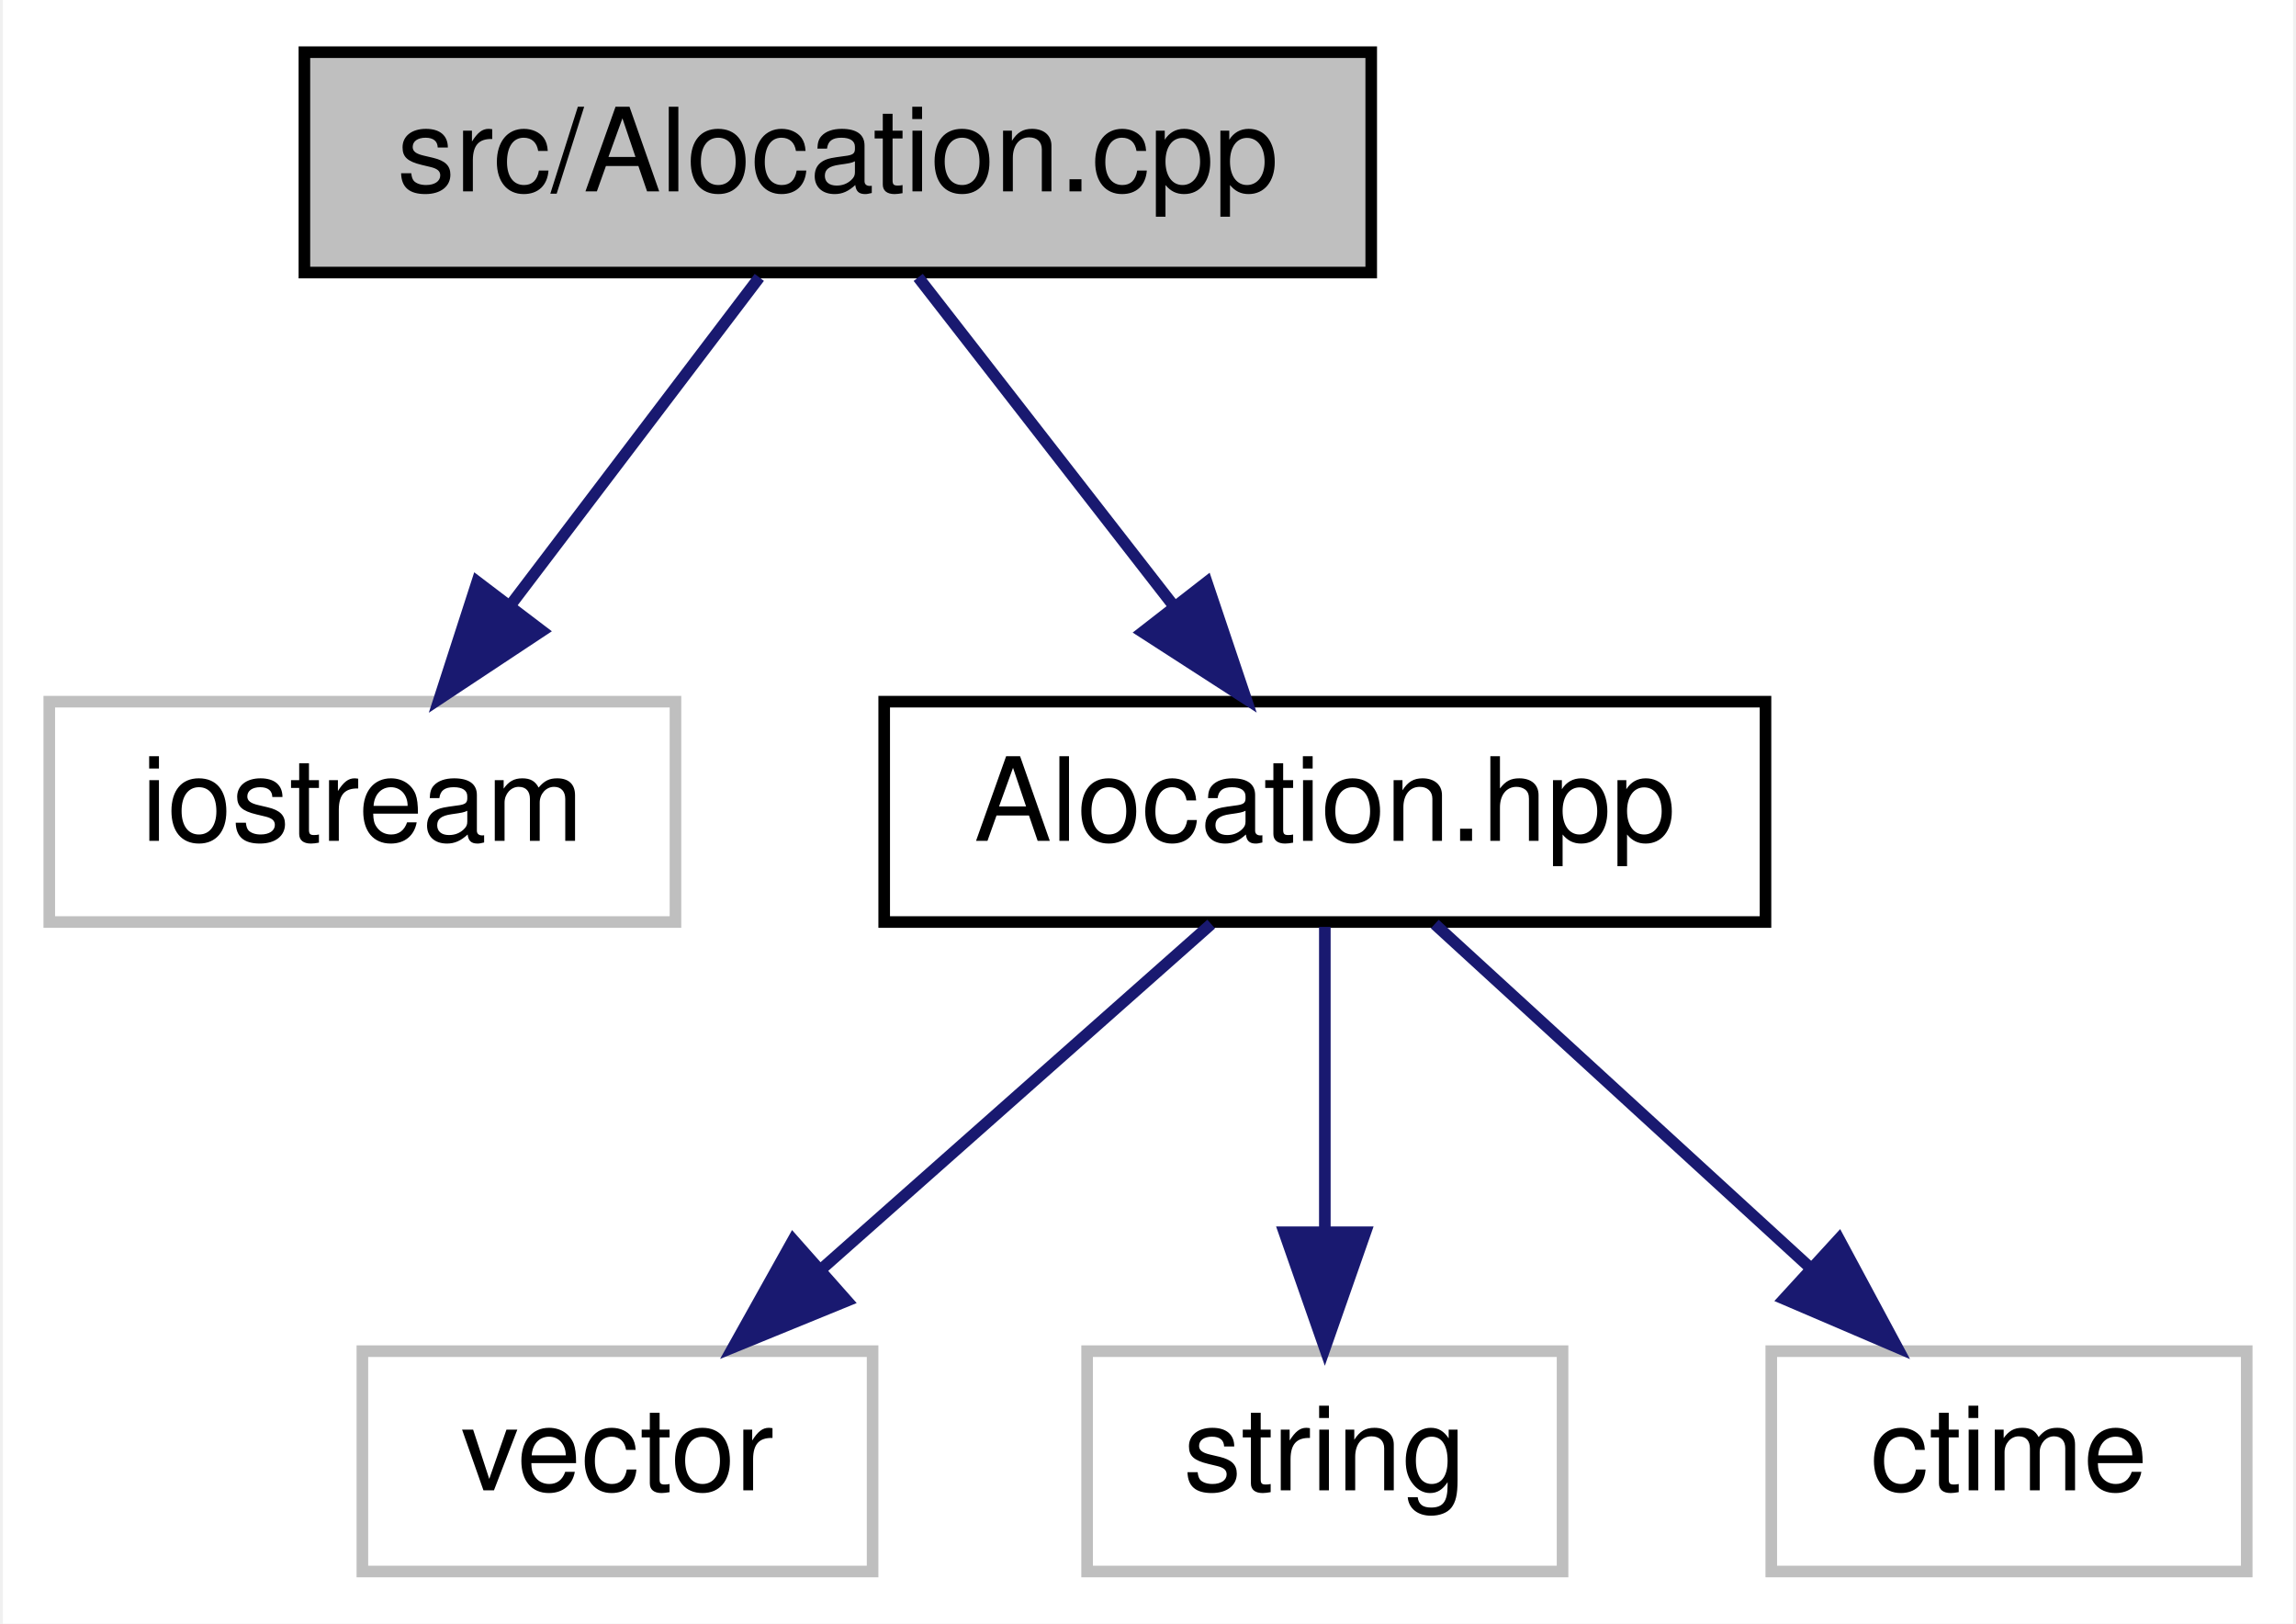
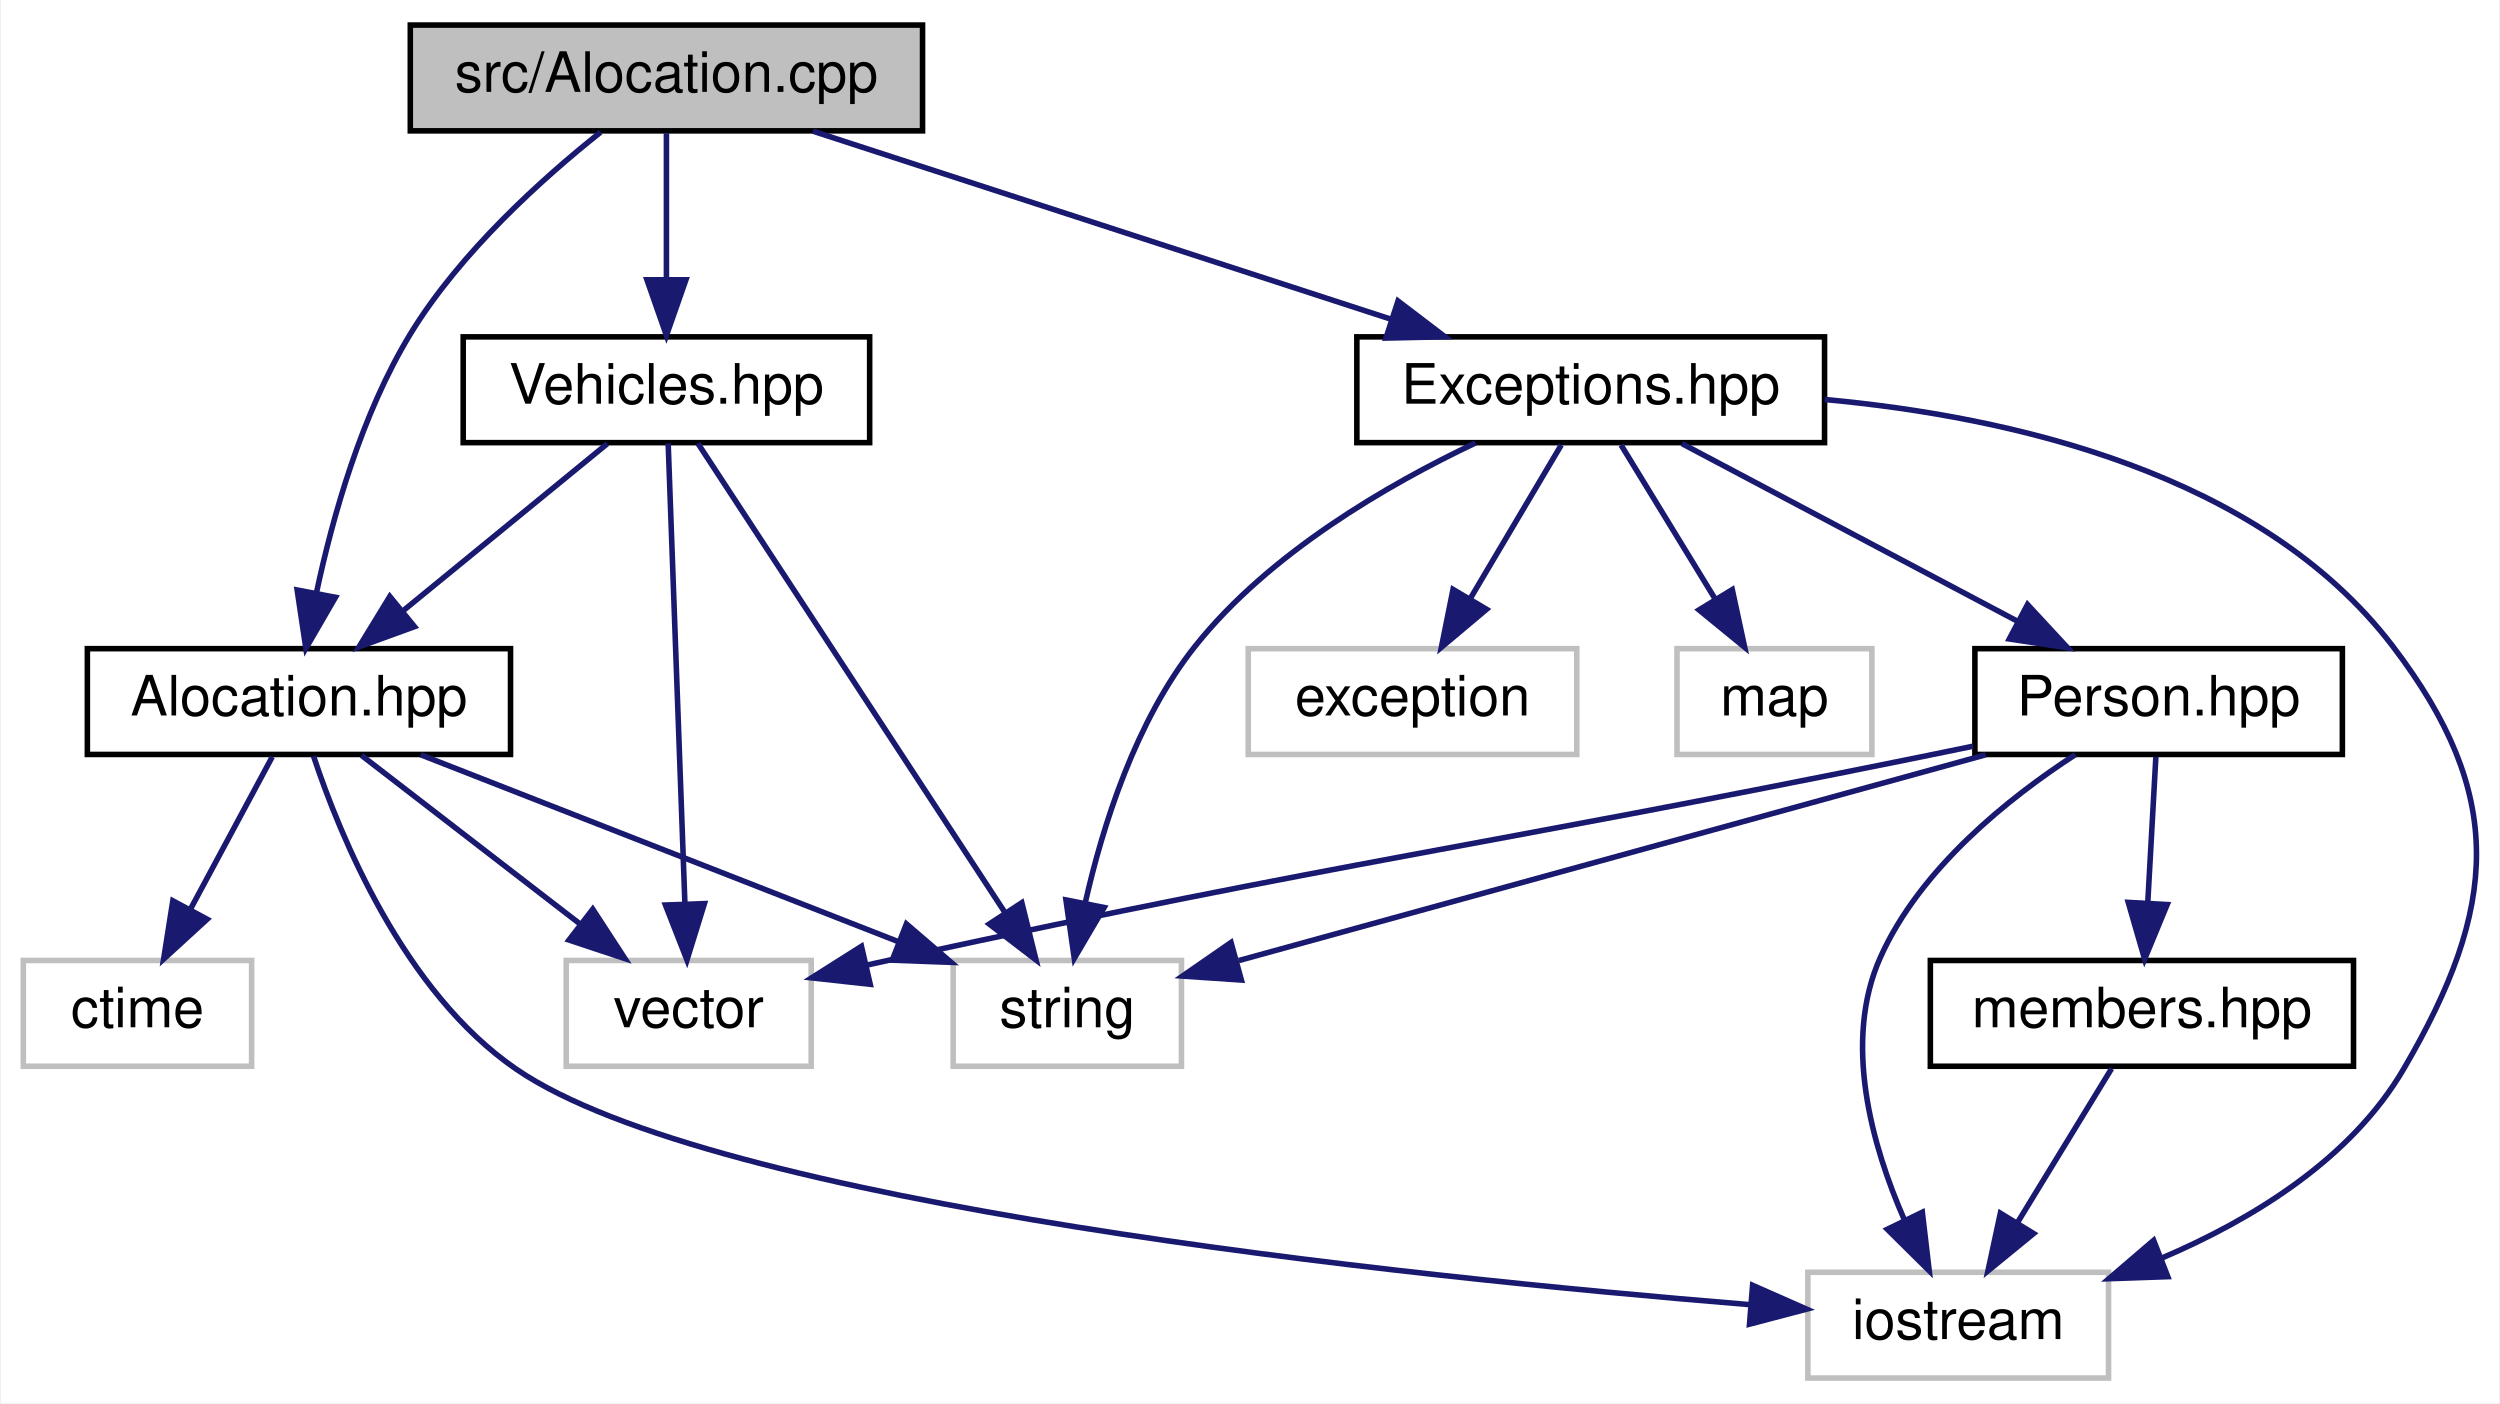
- <svg xmlns="http://www.w3.org/2000/svg" xmlns:xlink="http://www.w3.org/1999/xlink" width="198pt" height="140pt" viewBox="0.00 0.00 197.50 140.00">
-   <g id="graph0" class="graph" transform="scale(1 1) rotate(0) translate(4 136)">
-     <polygon fill="white" stroke="none" points="-4,4 -4,-136 193.5,-136 193.5,4 -4,4" />
+ <svg xmlns="http://www.w3.org/2000/svg" xmlns:xlink="http://www.w3.org/1999/xlink" width="449pt" height="252pt" viewBox="0.00 0.00 448.62 252.00">
+   <g id="graph0" class="graph" transform="scale(1 1) rotate(0) translate(4 248)">
+     <polygon fill="white" stroke="none" points="-4,4 -4,-248 444.619,-248 444.619,4 -4,4" />
    <g id="node1" class="node">
      <g id="a_node1">
        <a xlink:title=" ">
-           <polygon fill="#bfbfbf" stroke="black" points="22,-112.5 22,-131.5 114,-131.5 114,-112.5 22,-112.5" />
-           <text text-anchor="middle" x="68" y="-119.5" font-family="Helvetica,sans-Serif" font-size="10.00">src/Alocation.cpp</text>
+           <polygon fill="#bfbfbf" stroke="black" points="69.5,-224.5 69.5,-243.5 161.5,-243.5 161.5,-224.5 69.5,-224.5" />
+           <text text-anchor="middle" x="115.5" y="-231.5" font-family="Helvetica,sans-Serif" font-size="10.00">src/Alocation.cpp</text>
        </a>
      </g>
    </g>
    <g id="node2" class="node">
      <g id="a_node2">
-         <a xlink:title=" ">
-           <polygon fill="white" stroke="#bfbfbf" points="0,-56.5 0,-75.5 54,-75.5 54,-56.5 0,-56.5" />
-           <text text-anchor="middle" x="27" y="-63.5" font-family="Helvetica,sans-Serif" font-size="10.00">iostream</text>
+         <a xlink:href="../../dc/de3/_alocation_8hpp.html" target="_top" xlink:title=" ">
+           <polygon fill="white" stroke="black" points="11.5,-112.5 11.5,-131.5 87.5,-131.5 87.5,-112.5 11.5,-112.5" />
+           <text text-anchor="middle" x="49.5" y="-119.5" font-family="Helvetica,sans-Serif" font-size="10.00">Alocation.hpp</text>
        </a>
      </g>
    </g>
    <g id="edge1" class="edge">
-       <path fill="none" stroke="midnightblue" d="M61.23,-112.083C55.438,-104.455 46.941,-93.264 39.862,-83.941" />
-       <polygon fill="midnightblue" stroke="midnightblue" points="42.479,-81.599 33.644,-75.751 36.904,-85.832 42.479,-81.599" />
+       <path fill="none" stroke="midnightblue" d="M103.676,-224.258C93.283,-215.991 78.455,-202.691 69.5,-188 60.762,-173.666 55.56,-155.202 52.663,-141.619" />
+       <polygon fill="midnightblue" stroke="midnightblue" points="56.055,-140.722 50.744,-131.554 49.179,-142.033 56.055,-140.722" />
+     </g>
+     <g id="node7" class="node">
+       <g id="a_node7">
+         <a xlink:href="../../d4/d2b/_vehicles_8hpp.html" target="_top" xlink:title=" ">
+           <polygon fill="white" stroke="black" points="79,-168.5 79,-187.5 152,-187.5 152,-168.5 79,-168.5" />
+           <text text-anchor="middle" x="115.5" y="-175.5" font-family="Helvetica,sans-Serif" font-size="10.00">Vehicles.hpp</text>
+         </a>
+       </g>
+     </g>
+     <g id="edge6" class="edge">
+       <path fill="none" stroke="midnightblue" d="M115.5,-224.083C115.5,-217.006 115.5,-206.861 115.5,-197.986" />
+       <polygon fill="midnightblue" stroke="midnightblue" points="119,-197.751 115.5,-187.751 112,-197.751 119,-197.751" />
+     </g>
+     <g id="node8" class="node">
+       <g id="a_node8">
+         <a xlink:href="../../de/d24/_exceptions_8hpp.html" target="_top" xlink:title=" ">
+           <polygon fill="white" stroke="black" points="239.5,-168.5 239.5,-187.5 323.5,-187.5 323.5,-168.5 239.5,-168.5" />
+           <text text-anchor="middle" x="281.5" y="-175.5" font-family="Helvetica,sans-Serif" font-size="10.00">Exceptions.hpp</text>
+         </a>
+       </g>
+     </g>
+     <g id="edge10" class="edge">
+       <path fill="none" stroke="midnightblue" d="M141.803,-224.444C169.851,-215.32 214.444,-200.813 245.684,-190.651" />
+       <polygon fill="midnightblue" stroke="midnightblue" points="246.893,-193.938 255.32,-187.516 244.728,-187.282 246.893,-193.938" />
    </g>
    <g id="node3" class="node">
      <g id="a_node3">
-         <a xlink:href="../../dc/de3/_alocation_8hpp.html" target="_top" xlink:title=" ">
-           <polygon fill="white" stroke="black" points="72,-56.5 72,-75.5 148,-75.5 148,-56.5 72,-56.5" />
-           <text text-anchor="middle" x="110" y="-63.5" font-family="Helvetica,sans-Serif" font-size="10.00">Alocation.hpp</text>
+         <a xlink:title=" ">
+           <polygon fill="white" stroke="#bfbfbf" points="320.5,-0.5 320.5,-19.5 374.5,-19.5 374.5,-0.5 320.5,-0.5" />
+           <text text-anchor="middle" x="347.5" y="-7.5" font-family="Helvetica,sans-Serif" font-size="10.00">iostream</text>
        </a>
      </g>
    </g>
    <g id="edge2" class="edge">
-       <path fill="none" stroke="midnightblue" d="M74.935,-112.083C80.929,-104.377 89.752,-93.033 97.048,-83.653" />
-       <polygon fill="midnightblue" stroke="midnightblue" points="99.817,-85.793 103.194,-75.751 94.291,-81.496 99.817,-85.793" />
+       <path fill="none" stroke="midnightblue" d="M52.125,-112.184C56.873,-97.885 68.314,-69.846 88.5,-56 123.9,-31.719 247.129,-18.824 309.992,-13.692" />
+       <polygon fill="midnightblue" stroke="midnightblue" points="310.574,-17.157 320.267,-12.879 310.022,-10.179 310.574,-17.157" />
    </g>
    <g id="node4" class="node">
      <g id="a_node4">
        <a xlink:title=" ">
-           <polygon fill="white" stroke="#bfbfbf" points="27,-0.5 27,-19.5 71,-19.5 71,-0.5 27,-0.5" />
-           <text text-anchor="middle" x="49" y="-7.5" font-family="Helvetica,sans-Serif" font-size="10.00">vector</text>
+           <polygon fill="white" stroke="#bfbfbf" points="97.5,-56.5 97.5,-75.5 141.5,-75.5 141.5,-56.5 97.5,-56.5" />
+           <text text-anchor="middle" x="119.5" y="-63.5" font-family="Helvetica,sans-Serif" font-size="10.00">vector</text>
        </a>
      </g>
    </g>
    <g id="edge3" class="edge">
-       <path fill="none" stroke="midnightblue" d="M100.199,-56.324C91.182,-48.341 77.594,-36.313 66.682,-26.653" />
-       <polygon fill="midnightblue" stroke="midnightblue" points="68.787,-23.842 58.979,-19.834 64.147,-29.083 68.787,-23.842" />
+       <path fill="none" stroke="midnightblue" d="M60.747,-112.324C71.297,-104.185 87.301,-91.84 99.942,-82.087" />
+       <polygon fill="midnightblue" stroke="midnightblue" points="102.269,-84.713 108.049,-75.834 97.993,-79.171 102.269,-84.713" />
    </g>
    <g id="node5" class="node">
      <g id="a_node5">
        <a xlink:title=" ">
-           <polygon fill="white" stroke="#bfbfbf" points="89.5,-0.5 89.5,-19.5 130.5,-19.5 130.5,-0.5 89.5,-0.5" />
-           <text text-anchor="middle" x="110" y="-7.5" font-family="Helvetica,sans-Serif" font-size="10.00">string</text>
+           <polygon fill="white" stroke="#bfbfbf" points="167,-56.5 167,-75.5 208,-75.5 208,-56.5 167,-56.5" />
+           <text text-anchor="middle" x="187.5" y="-63.5" font-family="Helvetica,sans-Serif" font-size="10.00">string</text>
        </a>
      </g>
    </g>
    <g id="edge4" class="edge">
-       <path fill="none" stroke="midnightblue" d="M110,-56.083C110,-49.006 110,-38.861 110,-29.986" />
-       <polygon fill="midnightblue" stroke="midnightblue" points="113.5,-29.751 110,-19.751 106.5,-29.751 113.5,-29.751" />
+       <path fill="none" stroke="midnightblue" d="M71.367,-112.444C94.549,-103.372 131.329,-88.98 157.276,-78.827" />
+       <polygon fill="midnightblue" stroke="midnightblue" points="158.602,-82.066 166.639,-75.163 156.051,-75.548 158.602,-82.066" />
    </g>
    <g id="node6" class="node">
      <g id="a_node6">
        <a xlink:title=" ">
-           <polygon fill="white" stroke="#bfbfbf" points="148.5,-0.5 148.5,-19.5 189.5,-19.5 189.5,-0.5 148.5,-0.5" />
-           <text text-anchor="middle" x="169" y="-7.5" font-family="Helvetica,sans-Serif" font-size="10.00">ctime</text>
+           <polygon fill="white" stroke="#bfbfbf" points="0,-56.5 0,-75.5 41,-75.5 41,-56.5 0,-56.5" />
+           <text text-anchor="middle" x="20.5" y="-63.5" font-family="Helvetica,sans-Serif" font-size="10.00">ctime</text>
        </a>
      </g>
    </g>
    <g id="edge5" class="edge">
-       <path fill="none" stroke="midnightblue" d="M119.479,-56.324C128.201,-48.341 141.343,-36.313 151.898,-26.653" />
-       <polygon fill="midnightblue" stroke="midnightblue" points="154.334,-29.167 159.348,-19.834 149.608,-24.004 154.334,-29.167" />
+       <path fill="none" stroke="midnightblue" d="M44.711,-112.083C40.742,-104.691 34.975,-93.953 30.065,-84.811" />
+       <polygon fill="midnightblue" stroke="midnightblue" points="33.014,-82.905 25.2,-75.751 26.848,-86.217 33.014,-82.905" />
+     </g>
+     <g id="edge7" class="edge">
+       <path fill="none" stroke="midnightblue" d="M104.896,-168.324C95.044,-160.263 80.149,-148.077 68.285,-138.369" />
+       <polygon fill="midnightblue" stroke="midnightblue" points="70.253,-135.457 60.297,-131.834 65.82,-140.875 70.253,-135.457" />
+     </g>
+     <g id="edge9" class="edge">
+       <path fill="none" stroke="midnightblue" d="M115.814,-168.368C116.459,-150.617 117.948,-109.666 118.824,-85.597" />
+       <polygon fill="midnightblue" stroke="midnightblue" points="122.322,-85.712 119.188,-75.591 115.326,-85.458 122.322,-85.712" />
+     </g>
+     <g id="edge8" class="edge">
+       <path fill="none" stroke="midnightblue" d="M121.15,-168.368C133.032,-150.215 160.794,-107.802 176.379,-83.99" />
+       <polygon fill="midnightblue" stroke="midnightblue" points="179.328,-85.875 181.877,-75.591 173.471,-82.042 179.328,-85.875" />
+     </g>
+     <g id="edge17" class="edge">
+       <path fill="none" stroke="midnightblue" d="M323.533,-176.248C356.928,-173.18 401.826,-163.026 425.5,-132 445.997,-105.138 444.558,-85.167 427.5,-56 418.018,-39.787 400.308,-28.964 383.958,-22.005" />
+       <polygon fill="midnightblue" stroke="midnightblue" points="385.148,-18.712 374.56,-18.342 382.606,-25.235 385.148,-18.712" />
+     </g>
+     <g id="edge19" class="edge">
+       <path fill="none" stroke="midnightblue" d="M260.795,-168.443C245.007,-160.955 223.781,-148.661 210.5,-132 199.785,-118.558 193.853,-99.742 190.711,-85.812" />
+       <polygon fill="midnightblue" stroke="midnightblue" points="194.121,-85.016 188.75,-75.883 187.254,-86.372 194.121,-85.016" />
+     </g>
+     <g id="node9" class="node">
+       <g id="a_node9">
+         <a xlink:href="../../db/dad/_person_8hpp.html" target="_top" xlink:title=" ">
+           <polygon fill="white" stroke="black" points="350.5,-112.5 350.5,-131.5 416.5,-131.5 416.5,-112.5 350.5,-112.5" />
+           <text text-anchor="middle" x="383.5" y="-119.5" font-family="Helvetica,sans-Serif" font-size="10.00">Person.hpp</text>
+         </a>
+       </g>
+     </g>
+     <g id="edge11" class="edge">
+       <path fill="none" stroke="midnightblue" d="M297.888,-168.324C314.171,-159.703 339.367,-146.364 358.216,-136.386" />
+       <polygon fill="midnightblue" stroke="midnightblue" points="359.952,-139.427 367.153,-131.655 356.677,-133.24 359.952,-139.427" />
+     </g>
+     <g id="node11" class="node">
+       <g id="a_node11">
+         <a xlink:title=" ">
+           <polygon fill="white" stroke="#bfbfbf" points="220,-112.5 220,-131.5 279,-131.5 279,-112.5 220,-112.5" />
+           <text text-anchor="middle" x="249.5" y="-119.5" font-family="Helvetica,sans-Serif" font-size="10.00">exception</text>
+         </a>
+       </g>
+     </g>
+     <g id="edge18" class="edge">
+       <path fill="none" stroke="midnightblue" d="M276.216,-168.083C271.789,-160.613 265.337,-149.724 259.882,-140.52" />
+       <polygon fill="midnightblue" stroke="midnightblue" points="262.795,-138.57 254.686,-131.751 256.773,-142.138 262.795,-138.57" />
+     </g>
+     <g id="node12" class="node">
+       <g id="a_node12">
+         <a xlink:title=" ">
+           <polygon fill="white" stroke="#bfbfbf" points="297,-112.5 297,-131.5 332,-131.5 332,-112.5 297,-112.5" />
+           <text text-anchor="middle" x="314.5" y="-119.5" font-family="Helvetica,sans-Serif" font-size="10.00">map</text>
+         </a>
+       </g>
+     </g>
+     <g id="edge20" class="edge">
+       <path fill="none" stroke="midnightblue" d="M286.949,-168.083C291.514,-160.613 298.168,-149.724 303.793,-140.52" />
+       <polygon fill="midnightblue" stroke="midnightblue" points="306.924,-142.109 309.152,-131.751 300.951,-138.459 306.924,-142.109" />
+     </g>
+     <g id="edge14" class="edge">
+       <path fill="none" stroke="midnightblue" d="M368.548,-112.474C356.568,-104.702 340.627,-92.002 333.5,-76 326.764,-60.874 331.971,-42.293 337.853,-28.876" />
+       <polygon fill="midnightblue" stroke="midnightblue" points="341.058,-30.288 342.296,-19.766 334.767,-27.22 341.058,-30.288" />
+     </g>
+     <g id="edge13" class="edge">
+       <path fill="none" stroke="midnightblue" d="M350.174,-113.983C346.906,-113.308 343.639,-112.637 340.5,-112 259.265,-95.509 238.512,-93.555 157.5,-76 155.562,-75.58 153.571,-75.138 151.564,-74.686" />
+       <polygon fill="midnightblue" stroke="midnightblue" points="152.102,-71.218 141.571,-72.378 150.527,-78.039 152.102,-71.218" />
+     </g>
+     <g id="edge12" class="edge">
+       <path fill="none" stroke="midnightblue" d="M352.443,-112.444C315.7,-102.32 254.906,-85.571 218.283,-75.481" />
+       <polygon fill="midnightblue" stroke="midnightblue" points="218.761,-71.982 208.19,-72.7 216.901,-78.731 218.761,-71.982" />
+     </g>
+     <g id="node10" class="node">
+       <g id="a_node10">
+         <a xlink:href="../../d2/d0f/members_8hpp.html" target="_top" xlink:title=" ">
+           <polygon fill="white" stroke="black" points="342.5,-56.5 342.5,-75.5 418.5,-75.5 418.5,-56.5 342.5,-56.5" />
+           <text text-anchor="middle" x="380.5" y="-63.5" font-family="Helvetica,sans-Serif" font-size="10.00">members.hpp</text>
+         </a>
+       </g>
+     </g>
+     <g id="edge15" class="edge">
+       <path fill="none" stroke="midnightblue" d="M383.005,-112.083C382.611,-105.006 382.048,-94.861 381.555,-85.987" />
+       <polygon fill="midnightblue" stroke="midnightblue" points="385.036,-85.541 380.986,-75.751 378.046,-85.93 385.036,-85.541" />
+     </g>
+     <g id="edge16" class="edge">
+       <path fill="none" stroke="midnightblue" d="M375.051,-56.083C370.486,-48.613 363.832,-37.724 358.207,-28.52" />
+       <polygon fill="midnightblue" stroke="midnightblue" points="361.049,-26.459 352.848,-19.751 355.076,-30.109 361.049,-26.459" />
    </g>
  </g>
</svg>
